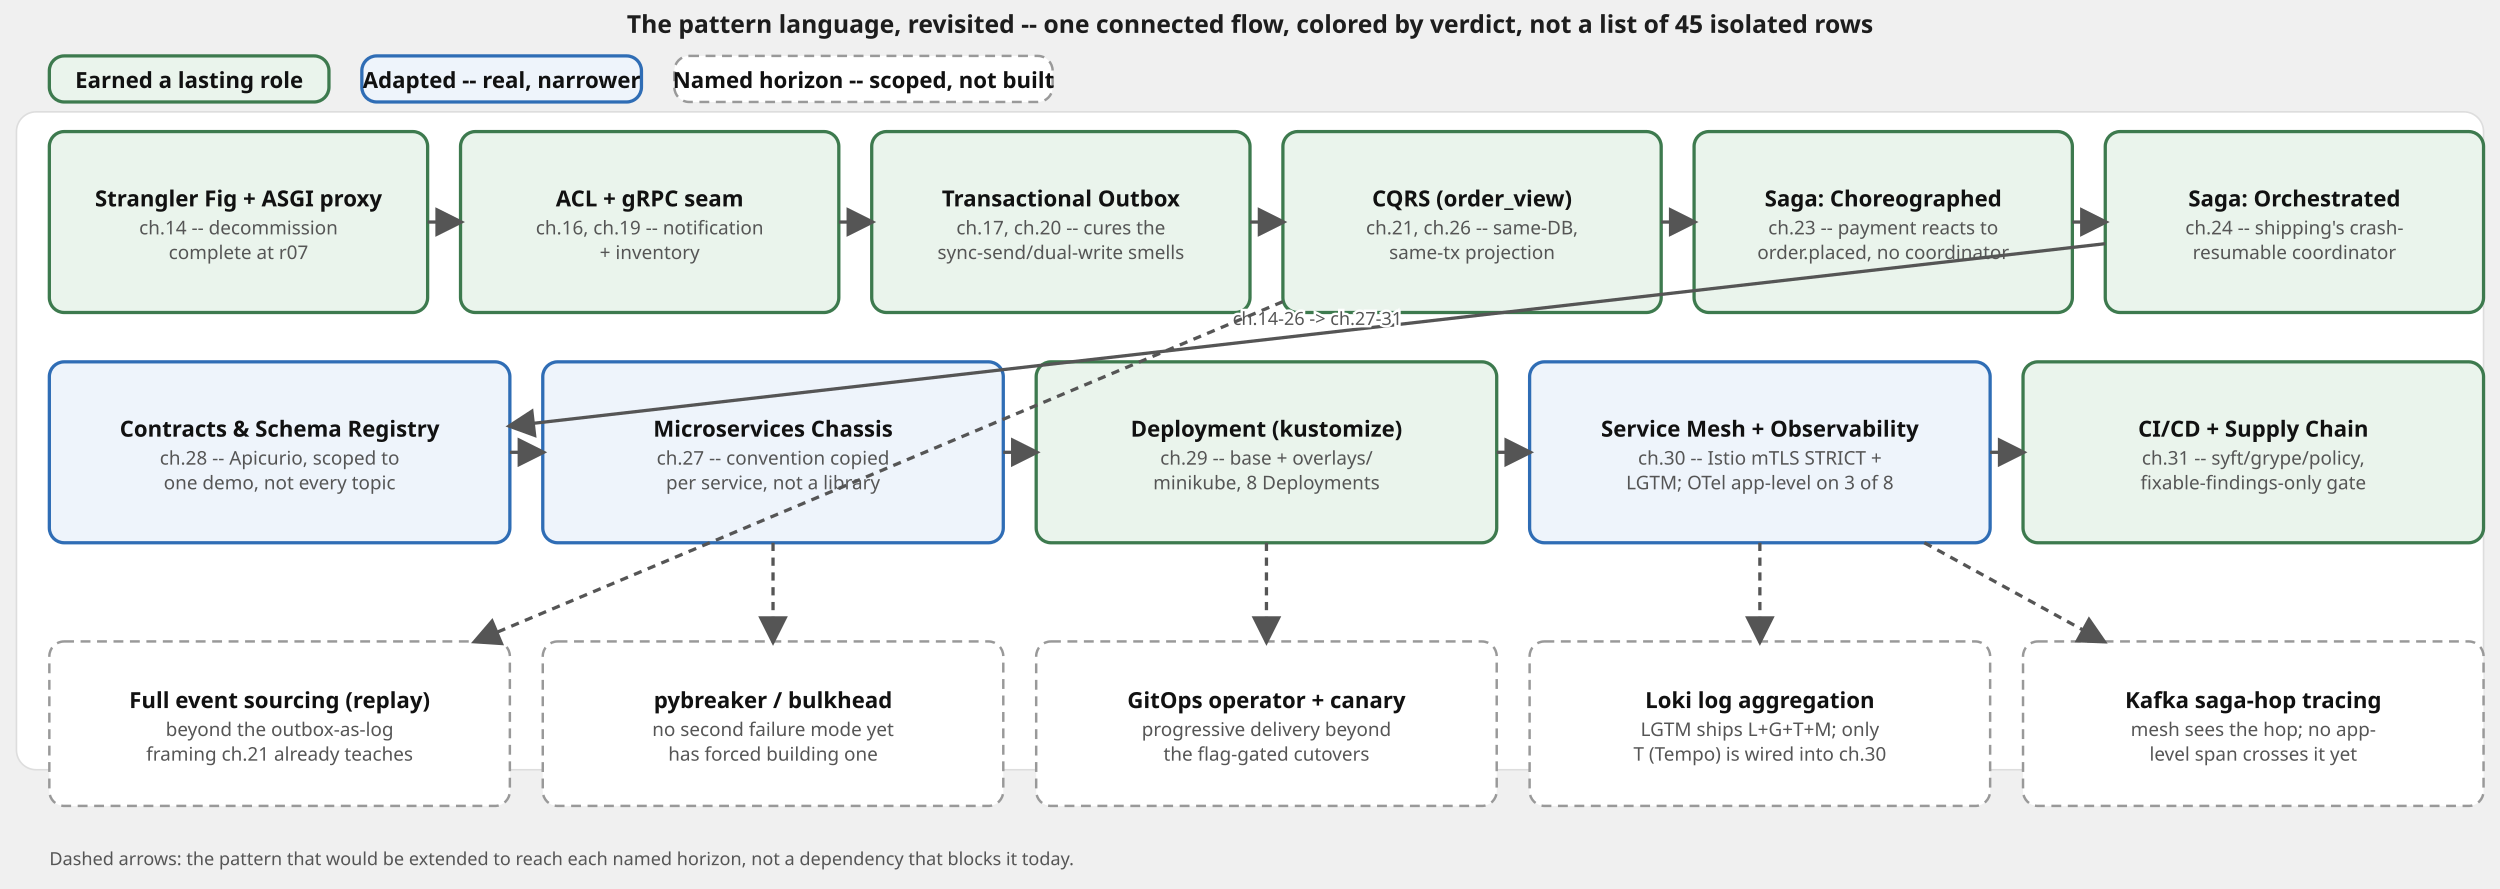
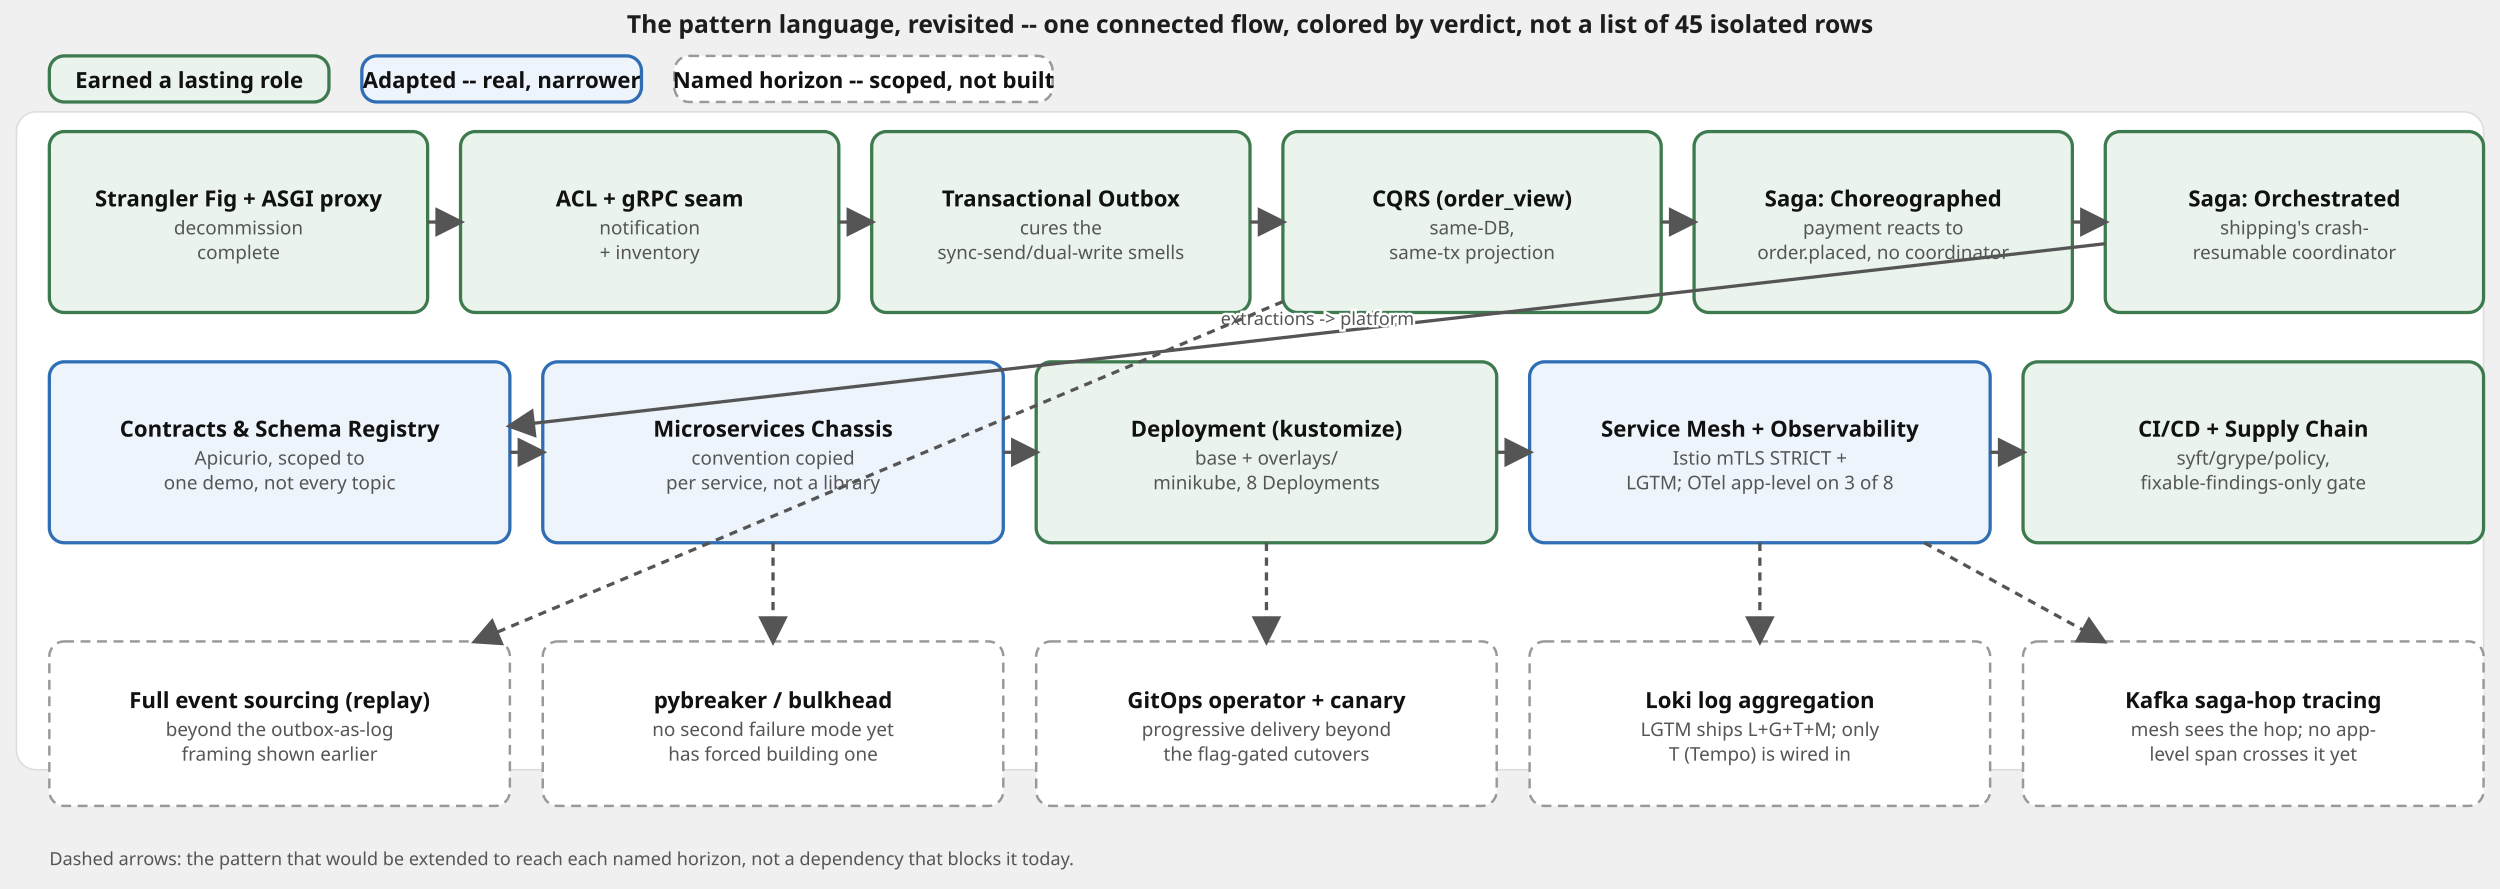
<svg xmlns="http://www.w3.org/2000/svg" viewBox="0 0 1520 540" font-family="'Red Hat Text', system-ui, sans-serif" role="img">
  <defs>
    <marker id="a" viewBox="0 0 10 10" refX="8.5" refY="5" markerWidth="9" markerHeight="9" orient="auto-start-reverse">
      <path d="M0,0 L10,5 L0,10 z" fill="#555" />
    </marker>
    <marker id="am" viewBox="0 0 10 10" refX="8.5" refY="5" markerWidth="9" markerHeight="9" orient="auto-start-reverse">
      <path d="M0,0 L10,5 L0,10 z" fill="#2f5f3d" />
    </marker>
  </defs>
  <rect x="10" y="68" width="1500" height="400" rx="12" fill="#ffffff" stroke="#ddd" />
  <rect x="30" y="34" width="170" height="28" rx="9" fill="#eaf4ec" stroke="#3d7a4e" stroke-width="2" />
  <text x="115.0" y="53.5" font-size="13.5" font-weight="700" fill="#111111" text-anchor="middle">Earned a lasting role</text>
  <rect x="220" y="34" width="170" height="28" rx="9" fill="#eef4fb" stroke="#2f6db5" stroke-width="2" />
  <text x="305.0" y="53.5" font-size="13.5" font-weight="700" fill="#111111" text-anchor="middle">Adapted -- real, narrower</text>
  <rect x="410" y="34" width="230" height="28" rx="9" fill="#ffffff" stroke="#999999" stroke-width="1.5" stroke-dasharray="6 4" />
  <text x="525.0" y="53.5" font-size="13.5" font-weight="700" fill="#111111" text-anchor="middle">Named horizon -- scoped, not built</text>
  <rect x="30" y="80" width="230" height="110" rx="9" fill="#eaf4ec" stroke="#3d7a4e" stroke-width="2" />
  <text x="145.0" y="125.5" font-size="13.5" font-weight="700" fill="#111111" text-anchor="middle">Strangler Fig + ASGI proxy</text>
-   <text x="145.0" y="142.5" font-size="11.5" fill="#555555" text-anchor="middle">ch.14 -- decommission</text>
-   <text x="145.0" y="157.5" font-size="11.5" fill="#555555" text-anchor="middle">complete at r07</text>
+   <text x="145.0" y="142.5" font-size="11.5" fill="#555555" text-anchor="middle">decommission</text>
+   <text x="145.0" y="157.5" font-size="11.5" fill="#555555" text-anchor="middle">complete</text>
  <rect x="280" y="80" width="230" height="110" rx="9" fill="#eaf4ec" stroke="#3d7a4e" stroke-width="2" />
  <text x="395.0" y="125.5" font-size="13.5" font-weight="700" fill="#111111" text-anchor="middle">ACL + gRPC seam</text>
-   <text x="395.0" y="142.5" font-size="11.5" fill="#555555" text-anchor="middle">ch.16, ch.19 -- notification</text>
+   <text x="395.0" y="142.5" font-size="11.5" fill="#555555" text-anchor="middle">notification</text>
  <text x="395.0" y="157.5" font-size="11.5" fill="#555555" text-anchor="middle">+ inventory</text>
  <rect x="530" y="80" width="230" height="110" rx="9" fill="#eaf4ec" stroke="#3d7a4e" stroke-width="2" />
  <text x="645.0" y="125.5" font-size="13.5" font-weight="700" fill="#111111" text-anchor="middle">Transactional Outbox</text>
-   <text x="645.0" y="142.5" font-size="11.5" fill="#555555" text-anchor="middle">ch.17, ch.20 -- cures the</text>
+   <text x="645.0" y="142.5" font-size="11.5" fill="#555555" text-anchor="middle">cures the</text>
  <text x="645.0" y="157.5" font-size="11.5" fill="#555555" text-anchor="middle">sync-send/dual-write smells</text>
  <rect x="780" y="80" width="230" height="110" rx="9" fill="#eaf4ec" stroke="#3d7a4e" stroke-width="2" />
  <text x="895.0" y="125.5" font-size="13.5" font-weight="700" fill="#111111" text-anchor="middle">CQRS (order_view)</text>
-   <text x="895.0" y="142.5" font-size="11.5" fill="#555555" text-anchor="middle">ch.21, ch.26 -- same-DB,</text>
+   <text x="895.0" y="142.5" font-size="11.5" fill="#555555" text-anchor="middle">same-DB,</text>
  <text x="895.0" y="157.5" font-size="11.5" fill="#555555" text-anchor="middle">same-tx projection</text>
  <rect x="1030" y="80" width="230" height="110" rx="9" fill="#eaf4ec" stroke="#3d7a4e" stroke-width="2" />
  <text x="1145.0" y="125.5" font-size="13.5" font-weight="700" fill="#111111" text-anchor="middle">Saga: Choreographed</text>
-   <text x="1145.0" y="142.5" font-size="11.5" fill="#555555" text-anchor="middle">ch.23 -- payment reacts to</text>
+   <text x="1145.0" y="142.5" font-size="11.5" fill="#555555" text-anchor="middle">payment reacts to</text>
  <text x="1145.0" y="157.5" font-size="11.5" fill="#555555" text-anchor="middle">order.placed, no coordinator</text>
  <rect x="1280" y="80" width="230" height="110" rx="9" fill="#eaf4ec" stroke="#3d7a4e" stroke-width="2" />
  <text x="1395.0" y="125.5" font-size="13.5" font-weight="700" fill="#111111" text-anchor="middle">Saga: Orchestrated</text>
-   <text x="1395.0" y="142.5" font-size="11.5" fill="#555555" text-anchor="middle">ch.24 -- shipping's crash-</text>
+   <text x="1395.0" y="142.5" font-size="11.5" fill="#555555" text-anchor="middle">shipping's crash-</text>
  <text x="1395.0" y="157.5" font-size="11.5" fill="#555555" text-anchor="middle">resumable coordinator</text>
  <rect x="30" y="220" width="280" height="110" rx="9" fill="#eef4fb" stroke="#2f6db5" stroke-width="2" />
  <text x="170.0" y="265.5" font-size="13.5" font-weight="700" fill="#111111" text-anchor="middle">Contracts &amp; Schema Registry</text>
-   <text x="170.0" y="282.5" font-size="11.5" fill="#555555" text-anchor="middle">ch.28 -- Apicurio, scoped to</text>
+   <text x="170.0" y="282.5" font-size="11.5" fill="#555555" text-anchor="middle">Apicurio, scoped to</text>
  <text x="170.0" y="297.5" font-size="11.5" fill="#555555" text-anchor="middle">one demo, not every topic</text>
  <rect x="330" y="220" width="280" height="110" rx="9" fill="#eef4fb" stroke="#2f6db5" stroke-width="2" />
  <text x="470.0" y="265.5" font-size="13.5" font-weight="700" fill="#111111" text-anchor="middle">Microservices Chassis</text>
-   <text x="470.0" y="282.5" font-size="11.5" fill="#555555" text-anchor="middle">ch.27 -- convention copied</text>
+   <text x="470.0" y="282.5" font-size="11.5" fill="#555555" text-anchor="middle">convention copied</text>
  <text x="470.0" y="297.5" font-size="11.5" fill="#555555" text-anchor="middle">per service, not a library</text>
  <rect x="630" y="220" width="280" height="110" rx="9" fill="#eaf4ec" stroke="#3d7a4e" stroke-width="2" />
  <text x="770.0" y="265.5" font-size="13.5" font-weight="700" fill="#111111" text-anchor="middle">Deployment (kustomize)</text>
-   <text x="770.0" y="282.5" font-size="11.5" fill="#555555" text-anchor="middle">ch.29 -- base + overlays/</text>
+   <text x="770.0" y="282.5" font-size="11.5" fill="#555555" text-anchor="middle">base + overlays/</text>
  <text x="770.0" y="297.5" font-size="11.5" fill="#555555" text-anchor="middle">minikube, 8 Deployments</text>
  <rect x="930" y="220" width="280" height="110" rx="9" fill="#eef4fb" stroke="#2f6db5" stroke-width="2" />
  <text x="1070.0" y="265.5" font-size="13.5" font-weight="700" fill="#111111" text-anchor="middle">Service Mesh + Observability</text>
-   <text x="1070.0" y="282.5" font-size="11.5" fill="#555555" text-anchor="middle">ch.30 -- Istio mTLS STRICT +</text>
+   <text x="1070.0" y="282.5" font-size="11.5" fill="#555555" text-anchor="middle">Istio mTLS STRICT +</text>
  <text x="1070.0" y="297.5" font-size="11.5" fill="#555555" text-anchor="middle">LGTM; OTel app-level on 3 of 8</text>
  <rect x="1230" y="220" width="280" height="110" rx="9" fill="#eaf4ec" stroke="#3d7a4e" stroke-width="2" />
  <text x="1370.0" y="265.5" font-size="13.5" font-weight="700" fill="#111111" text-anchor="middle">CI/CD + Supply Chain</text>
-   <text x="1370.0" y="282.5" font-size="11.5" fill="#555555" text-anchor="middle">ch.31 -- syft/grype/policy,</text>
+   <text x="1370.0" y="282.5" font-size="11.5" fill="#555555" text-anchor="middle">syft/grype/policy,</text>
  <text x="1370.0" y="297.5" font-size="11.5" fill="#555555" text-anchor="middle">fixable-findings-only gate</text>
  <rect x="30" y="390" width="280" height="100" rx="9" fill="#ffffff" stroke="#999999" stroke-width="1.5" stroke-dasharray="6 4" />
  <text x="170.0" y="430.5" font-size="13.5" font-weight="700" fill="#111111" text-anchor="middle">Full event sourcing (replay)</text>
  <text x="170.0" y="447.5" font-size="11.5" fill="#555555" text-anchor="middle">beyond the outbox-as-log</text>
-   <text x="170.0" y="462.5" font-size="11.5" fill="#555555" text-anchor="middle">framing ch.21 already teaches</text>
+   <text x="170.0" y="462.5" font-size="11.5" fill="#555555" text-anchor="middle">framing shown earlier</text>
  <rect x="330" y="390" width="280" height="100" rx="9" fill="#ffffff" stroke="#999999" stroke-width="1.5" stroke-dasharray="6 4" />
  <text x="470.0" y="430.5" font-size="13.5" font-weight="700" fill="#111111" text-anchor="middle">pybreaker / bulkhead</text>
  <text x="470.0" y="447.5" font-size="11.5" fill="#555555" text-anchor="middle">no second failure mode yet</text>
  <text x="470.0" y="462.5" font-size="11.5" fill="#555555" text-anchor="middle">has forced building one</text>
  <rect x="630" y="390" width="280" height="100" rx="9" fill="#ffffff" stroke="#999999" stroke-width="1.5" stroke-dasharray="6 4" />
  <text x="770.0" y="430.5" font-size="13.5" font-weight="700" fill="#111111" text-anchor="middle">GitOps operator + canary</text>
  <text x="770.0" y="447.5" font-size="11.5" fill="#555555" text-anchor="middle">progressive delivery beyond</text>
  <text x="770.0" y="462.5" font-size="11.5" fill="#555555" text-anchor="middle">the flag-gated cutovers</text>
  <rect x="930" y="390" width="280" height="100" rx="9" fill="#ffffff" stroke="#999999" stroke-width="1.5" stroke-dasharray="6 4" />
  <text x="1070.0" y="430.5" font-size="13.5" font-weight="700" fill="#111111" text-anchor="middle">Loki log aggregation</text>
  <text x="1070.0" y="447.5" font-size="11.5" fill="#555555" text-anchor="middle">LGTM ships L+G+T+M; only</text>
-   <text x="1070.0" y="462.5" font-size="11.5" fill="#555555" text-anchor="middle">T (Tempo) is wired into ch.30</text>
+   <text x="1070.0" y="462.5" font-size="11.5" fill="#555555" text-anchor="middle">T (Tempo) is wired in</text>
  <rect x="1230" y="390" width="280" height="100" rx="9" fill="#ffffff" stroke="#999999" stroke-width="1.5" stroke-dasharray="6 4" />
  <text x="1370.0" y="430.5" font-size="13.5" font-weight="700" fill="#111111" text-anchor="middle">Kafka saga-hop tracing</text>
  <text x="1370.0" y="447.5" font-size="11.5" fill="#555555" text-anchor="middle">mesh sees the hop; no app-</text>
  <text x="1370.0" y="462.5" font-size="11.5" fill="#555555" text-anchor="middle">level span crosses it yet</text>
  <path d="M260.0,135.0 L280.0,135.0" fill="none" stroke="#555" stroke-width="2" marker-end="url(#a)" />
  <path d="M510.0,135.0 L530.0,135.0" fill="none" stroke="#555" stroke-width="2" marker-end="url(#a)" />
  <path d="M760.0,135.0 L780.0,135.0" fill="none" stroke="#555" stroke-width="2" marker-end="url(#a)" />
  <path d="M1010.0,135.0 L1030.0,135.0" fill="none" stroke="#555" stroke-width="2" marker-end="url(#a)" />
  <path d="M1260.0,135.0 L1280.0,135.0" fill="none" stroke="#555" stroke-width="2" marker-end="url(#a)" />
  <path d="M1280.0,148.143 L310.0,259.0" fill="none" stroke="#555" stroke-width="2" marker-end="url(#a)" />
-   <text x="801.0" y="197.571" font-size="11" fill="#ffffff" stroke="#ffffff" stroke-width="3" paint-order="stroke" text-anchor="middle">ch.14-26 -&gt; ch.27-31</text>
-   <text x="801.0" y="197.571" font-size="11" fill="#555" text-anchor="middle">ch.14-26 -&gt; ch.27-31</text>
+   <text x="801.0" y="197.571" font-size="11" fill="#ffffff" stroke="#ffffff" stroke-width="3" paint-order="stroke" text-anchor="middle">extractions -&gt; platform</text>
+   <text x="801.0" y="197.571" font-size="11" fill="#555" text-anchor="middle">extractions -&gt; platform</text>
  <path d="M310.0,275.0 L330.0,275.0" fill="none" stroke="#555" stroke-width="2" marker-end="url(#a)" />
  <path d="M610.0,275.0 L630.0,275.0" fill="none" stroke="#555" stroke-width="2" marker-end="url(#a)" />
  <path d="M910.0,275.0 L930.0,275.0" fill="none" stroke="#555" stroke-width="2" marker-end="url(#a)" />
  <path d="M1210.0,275.0 L1230.0,275.0" fill="none" stroke="#555" stroke-width="2" marker-end="url(#a)" />
  <path d="M780.0,183.379 L288.852,390.0" fill="none" stroke="#555" stroke-width="2" stroke-dasharray="5 4" marker-end="url(#a)" />
  <path d="M470.0,330.0 L470.0,390.0" fill="none" stroke="#555" stroke-width="2" stroke-dasharray="5 4" marker-end="url(#a)" />
  <path d="M770.0,330.0 L770.0,390.0" fill="none" stroke="#555" stroke-width="2" stroke-dasharray="5 4" marker-end="url(#a)" />
  <path d="M1070.0,330.0 L1070.0,390.0" fill="none" stroke="#555" stroke-width="2" stroke-dasharray="5 4" marker-end="url(#a)" />
  <path d="M1170.0,330.0 L1279.091,390.0" fill="none" stroke="#555" stroke-width="2" stroke-dasharray="5 4" marker-end="url(#a)" />
  <text x="760.0" y="20" font-size="15" fill="#1d1d1d" text-anchor="middle" font-weight="700">The pattern language, revisited -- one connected flow, colored by verdict, not a list of 45 isolated rows</text>
  <text x="30" y="526" font-size="11" fill="#555555" text-anchor="start">Dashed arrows: the pattern that would be extended to reach each named horizon, not a dependency that blocks it today.</text>
</svg>
